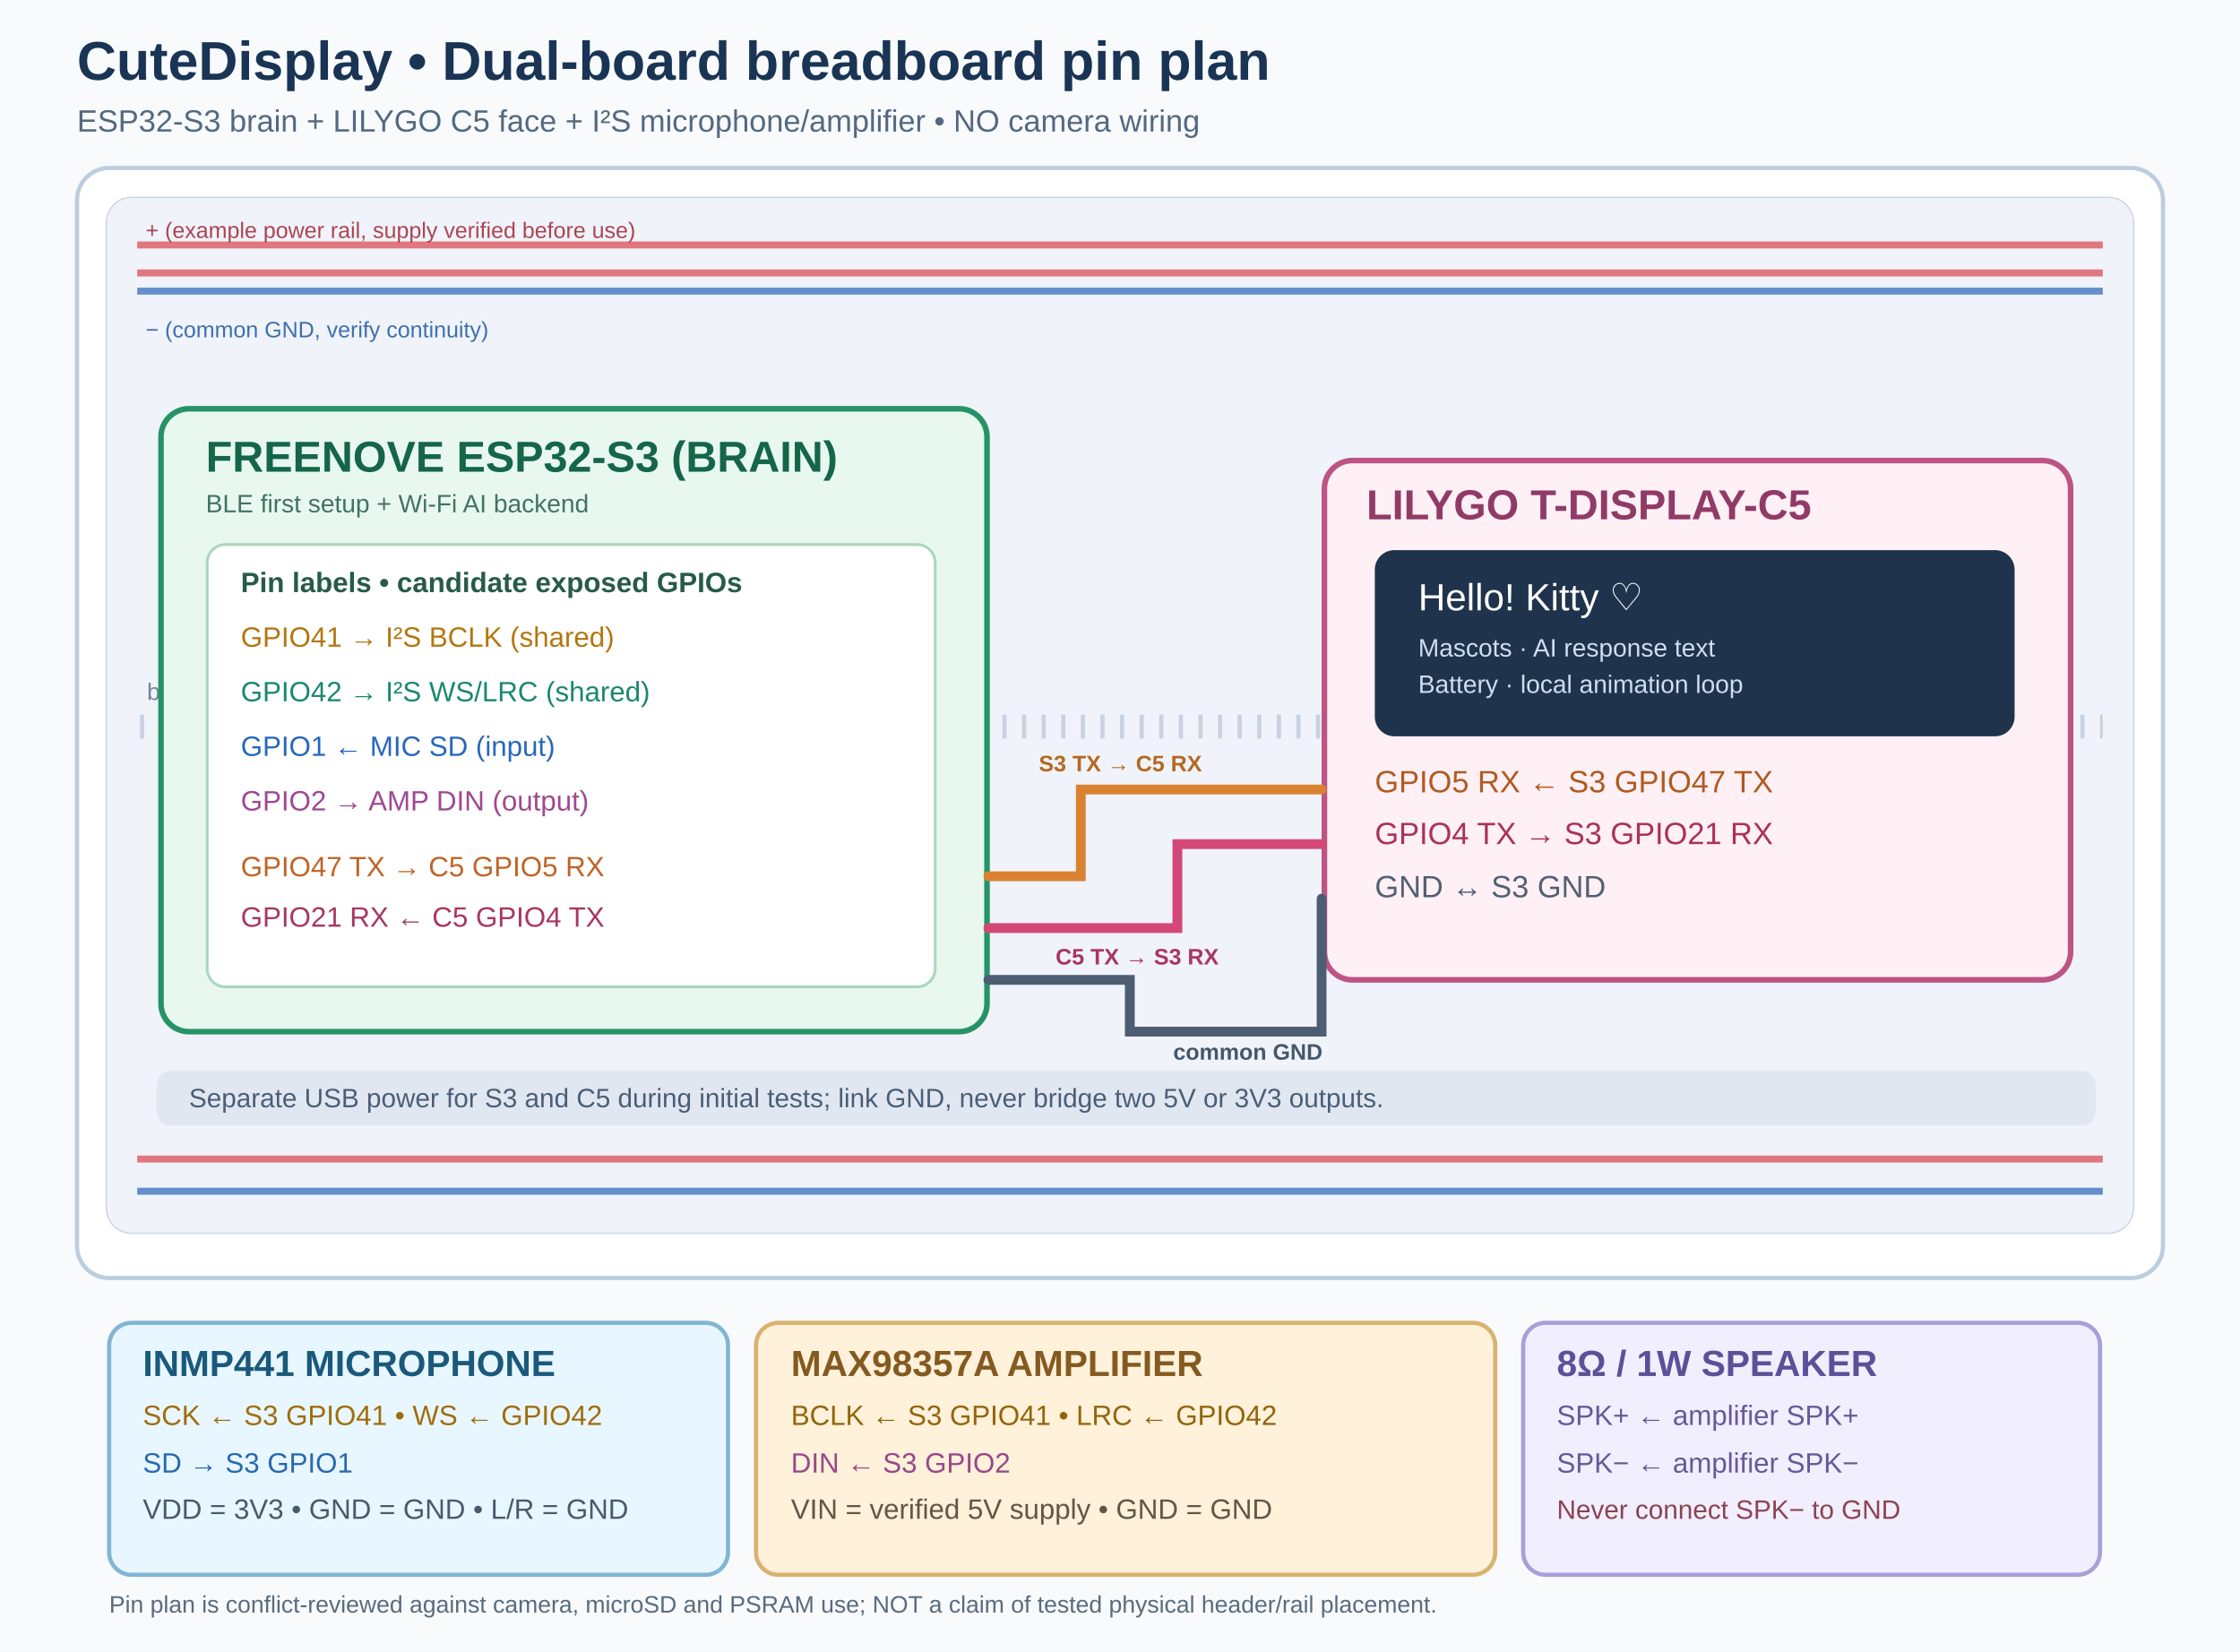
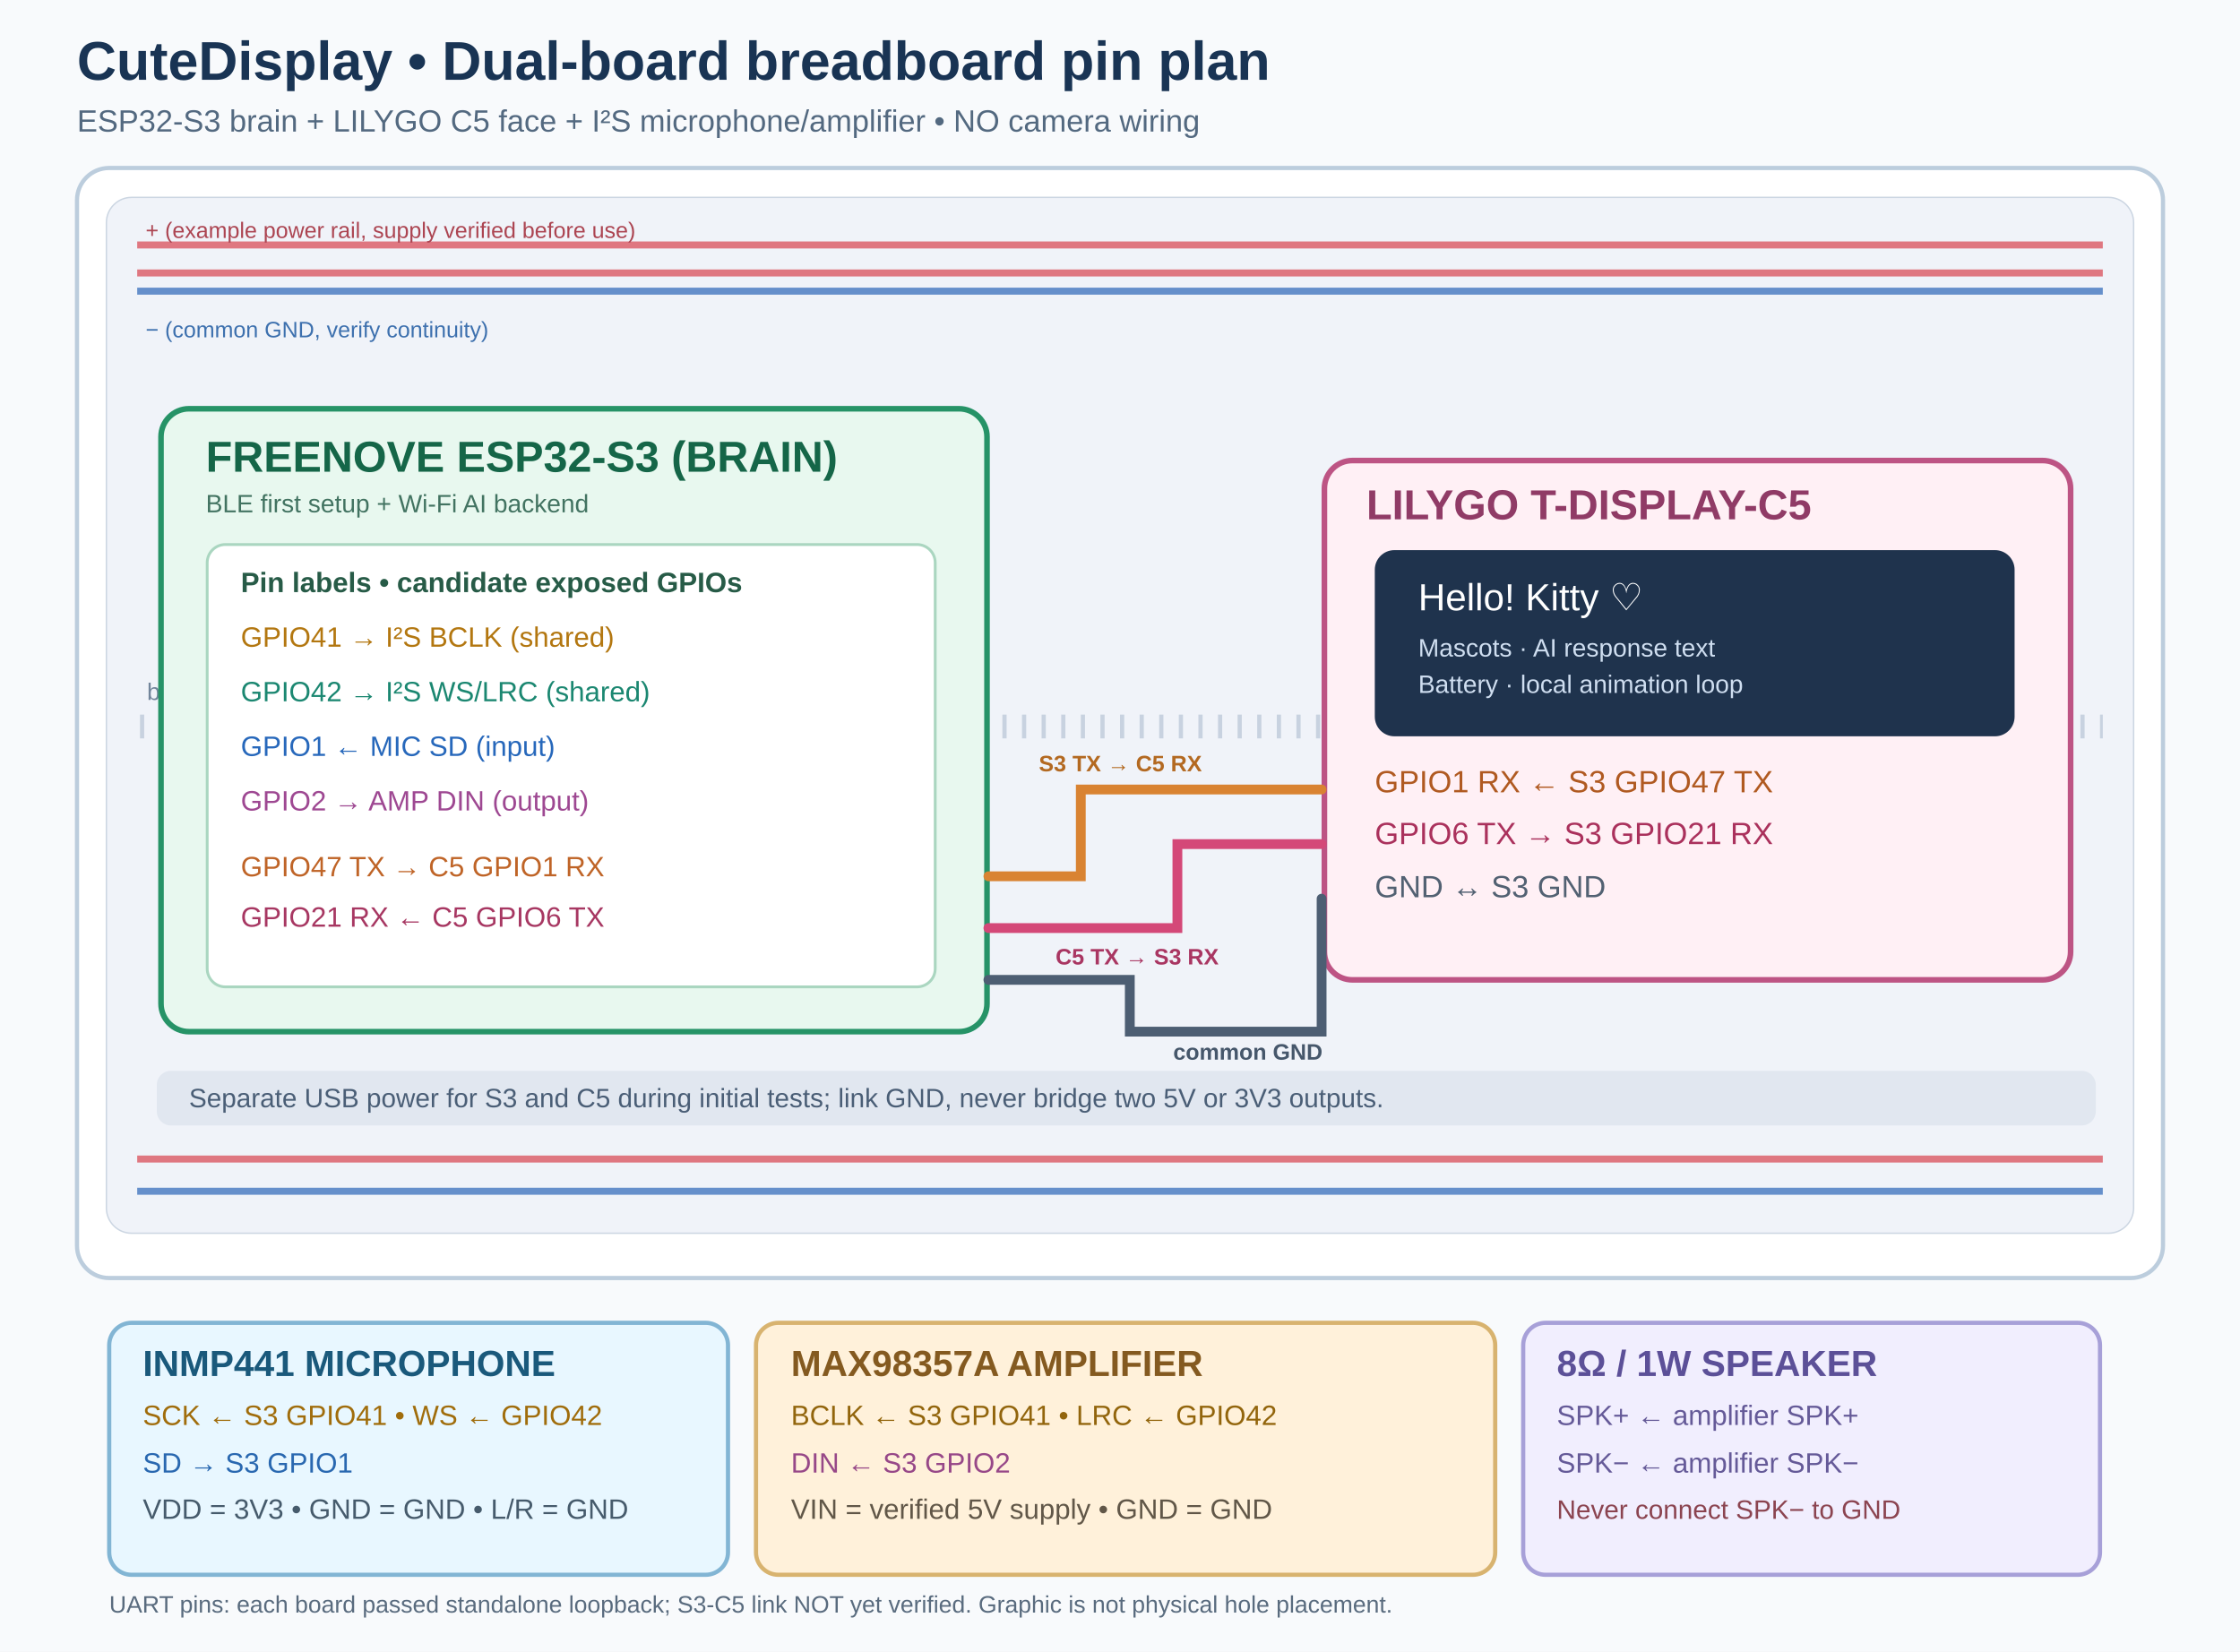
- <svg xmlns="http://www.w3.org/2000/svg" width="1600" height="1180" viewBox="0 0 1600 1180" role="img" aria-label="CuteDisplay ESP32 S3 brain and LILYGO C5 face breadboard proposal. S3 GPIO41 shared BCLK, GPIO42 shared WS, GPIO1 mic data, GPIO2 amplifier data, GPIO47 UART TX to C5 GPIO5 RX, S3 GPIO21 UART RX from C5 GPIO4 TX; ground common. Camera omitted.">
+ <svg xmlns="http://www.w3.org/2000/svg" width="1600" height="1180" viewBox="0 0 1600 1180" role="img" aria-label="CuteDisplay ESP32 S3 brain and LILYGO C5 face breadboard proposal. S3 GPIO41 shared BCLK, GPIO42 shared WS, GPIO1 mic data, GPIO2 amplifier data, GPIO47 UART TX to C5 GPIO1 RX, S3 GPIO21 UART RX from C5 GPIO6 TX; ground common. Camera omitted.">
  <rect width="1600" height="1180" fill="#f8fafc" />
  <g font-family="Arial,Helvetica,sans-serif">
    <text x="55" y="57" font-size="39" font-weight="700" fill="#193454">CuteDisplay • Dual-board breadboard pin plan</text>
    <text x="55" y="94" font-size="22" fill="#536980">ESP32-S3 brain + LILYGO C5 face + I²S microphone/amplifier • NO camera wiring</text>
    <rect x="55" y="120" width="1490" height="793" rx="23" fill="#ffffff" stroke="#bccddd" stroke-width="3" />
    <rect x="76" y="141" width="1448" height="740" rx="18" fill="#f0f3f9" stroke="#ccd6e2" />
    <path d="M98 175 H1502 M98 195 H1502" fill="none" stroke-width="5" stroke="#df7781" />
    <path d="M98 208 H1502" fill="none" stroke-width="5" stroke="#658fcb" />
    <path d="M98 828 H1502" fill="none" stroke-width="5" stroke="#df7781" />
    <path d="M98 851 H1502" fill="none" stroke-width="5" stroke="#658fcb" />
    <text x="104" y="170" font-size="16" fill="#ac4552">+ (example power rail, supply verified before use)</text>
    <text x="104" y="241" font-size="16" fill="#3d70ae">− (common GND, verify continuity)</text>
    <path d="M100 519 H1502" stroke="#b7c4d5" stroke-width="17" stroke-dasharray="3 11" opacity=".7" />
    <text x="105" y="500" font-size="17" fill="#72859b">breadboard center channel · schematic layout, not exact hole positions</text>
    <rect x="115" y="292" width="590" height="445" rx="20" fill="#e8f8ef" stroke="#269367" stroke-width="4" />
    <text x="147" y="337" font-size="31" font-weight="700" fill="#156648">FREENOVE ESP32-S3 (BRAIN)</text>
    <text x="147" y="366" font-size="18" fill="#427361">BLE first setup + Wi-Fi AI backend</text>
    <rect x="148" y="389" width="520" height="316" rx="13" fill="#fff" stroke="#aad6c0" stroke-width="2" />
    <text x="172" y="423" font-size="20" font-weight="700" fill="#275b47">Pin labels • candidate exposed GPIOs</text>
    <text x="172" y="462" font-size="20" fill="#b37710">GPIO41  →  I²S BCLK (shared)</text>
    <text x="172" y="501" font-size="20" fill="#1b8771">GPIO42  →  I²S WS/LRC (shared)</text>
    <text x="172" y="540" font-size="20" fill="#2768bb">GPIO1    ←  MIC SD (input)</text>
    <text x="172" y="579" font-size="20" fill="#9e4892">GPIO2    →  AMP DIN (output)</text>
-     <text x="172" y="626" font-size="20" fill="#bf6427">GPIO47 TX →  C5 GPIO5 RX</text>
-     <text x="172" y="662" font-size="20" fill="#a73762">GPIO21 RX ←  C5 GPIO4 TX</text>
+     <text x="172" y="626" font-size="20" fill="#bf6427">GPIO47 TX →  C5 GPIO1 RX</text>
+     <text x="172" y="662" font-size="20" fill="#a73762">GPIO21 RX ←  C5 GPIO6 TX</text>
    <rect x="946" y="329" width="533" height="371" rx="20" fill="#fff0f5" stroke="#bd5484" stroke-width="4" />
    <text x="976" y="371" font-size="30" font-weight="700" fill="#903b66">LILYGO T-DISPLAY-C5</text>
    <rect x="982" y="393" width="457" height="133" rx="14" fill="#1f334d" />
    <text x="1013" y="436" font-size="27" fill="#fff">Hello! Kitty ♡</text>
    <text x="1013" y="469" font-size="18" fill="#cfdef0">Mascots · AI response text</text>
    <text x="1013" y="495" font-size="18" fill="#cfdef0">Battery · local animation loop</text>
-     <text x="982" y="566" font-size="22" fill="#b05a21">GPIO5 RX ← S3 GPIO47 TX</text>
-     <text x="982" y="603" font-size="22" fill="#aa315c">GPIO4 TX → S3 GPIO21 RX</text>
+     <text x="982" y="566" font-size="22" fill="#b05a21">GPIO1 RX ← S3 GPIO47 TX</text>
+     <text x="982" y="603" font-size="22" fill="#aa315c">GPIO6 TX → S3 GPIO21 RX</text>
    <text x="982" y="641" font-size="22" fill="#526172">GND ↔ S3 GND</text>
    <path d="M706 626 H772 V564 H944" fill="none" stroke="#d98332" stroke-width="7" stroke-linecap="round" />
    <path d="M944 603 H841 V663 H706" fill="none" stroke="#d44878" stroke-width="7" stroke-linecap="round" />
    <path d="M706 700 H807 V737 H944 V642" fill="none" stroke="#4d5e73" stroke-width="7" stroke-linecap="round" />
    <text x="742" y="551" font-size="16" font-weight="700" fill="#b36921">S3 TX → C5 RX</text>
    <text x="754" y="689" font-size="16" font-weight="700" fill="#a93662">C5 TX → S3 RX</text>
    <text x="838" y="757" font-size="16" font-weight="700" fill="#46576b">common GND</text>
    <rect x="112" y="765" width="1385" height="39" rx="10" fill="#e1e7f0" />
    <text x="135" y="791" font-size="19" fill="#4a5e76">Separate USB power for S3 and C5 during initial tests; link GND, never bridge two 5V or 3V3 outputs.</text>
    <rect x="78" y="945" width="442" height="180" rx="16" fill="#e8f7ff" stroke="#82b5d4" stroke-width="3" />
    <text x="102" y="983" font-size="26" font-weight="700" fill="#1a597b">INMP441 MICROPHONE</text>
    <text x="102" y="1018" font-size="20" fill="#a06d0c">SCK ← S3 GPIO41   •   WS ← GPIO42</text>
    <text x="102" y="1052" font-size="20" fill="#2968b0">SD → S3 GPIO1</text>
    <text x="102" y="1085" font-size="20" fill="#465b6c">VDD = 3V3  •  GND = GND  •  L/R = GND</text>
    <rect x="540" y="945" width="528" height="180" rx="16" fill="#fff1da" stroke="#d8b36f" stroke-width="3" />
    <text x="565" y="983" font-size="26" font-weight="700" fill="#845a20">MAX98357A AMPLIFIER</text>
    <text x="565" y="1018" font-size="20" fill="#92650c">BCLK ← S3 GPIO41  •  LRC ← GPIO42</text>
    <text x="565" y="1052" font-size="20" fill="#974888">DIN ← S3 GPIO2</text>
    <text x="565" y="1085" font-size="20" fill="#615748">VIN = verified 5V supply  •  GND = GND</text>
    <rect x="1088" y="945" width="412" height="180" rx="16" fill="#f1eefe" stroke="#a7a0d8" stroke-width="3" />
    <text x="1112" y="983" font-size="26" font-weight="700" fill="#5c5098">8Ω / 1W SPEAKER</text>
    <text x="1112" y="1018" font-size="20" fill="#655a98">SPK+ ← amplifier SPK+</text>
    <text x="1112" y="1052" font-size="20" fill="#655a98">SPK− ← amplifier SPK−</text>
    <text x="1112" y="1085" font-size="19" fill="#8b4450">Never connect SPK− to GND</text>
-     <text x="78" y="1152" font-size="17" fill="#596b7e">Pin plan is conflict-reviewed against camera, microSD and PSRAM use; NOT a claim of tested physical header/rail placement.</text>
+     <text x="78" y="1152" font-size="17" fill="#596b7e">UART pins: each board passed standalone loopback; S3-C5 link NOT yet verified. Graphic is not physical hole placement.</text>
  </g>
</svg>
